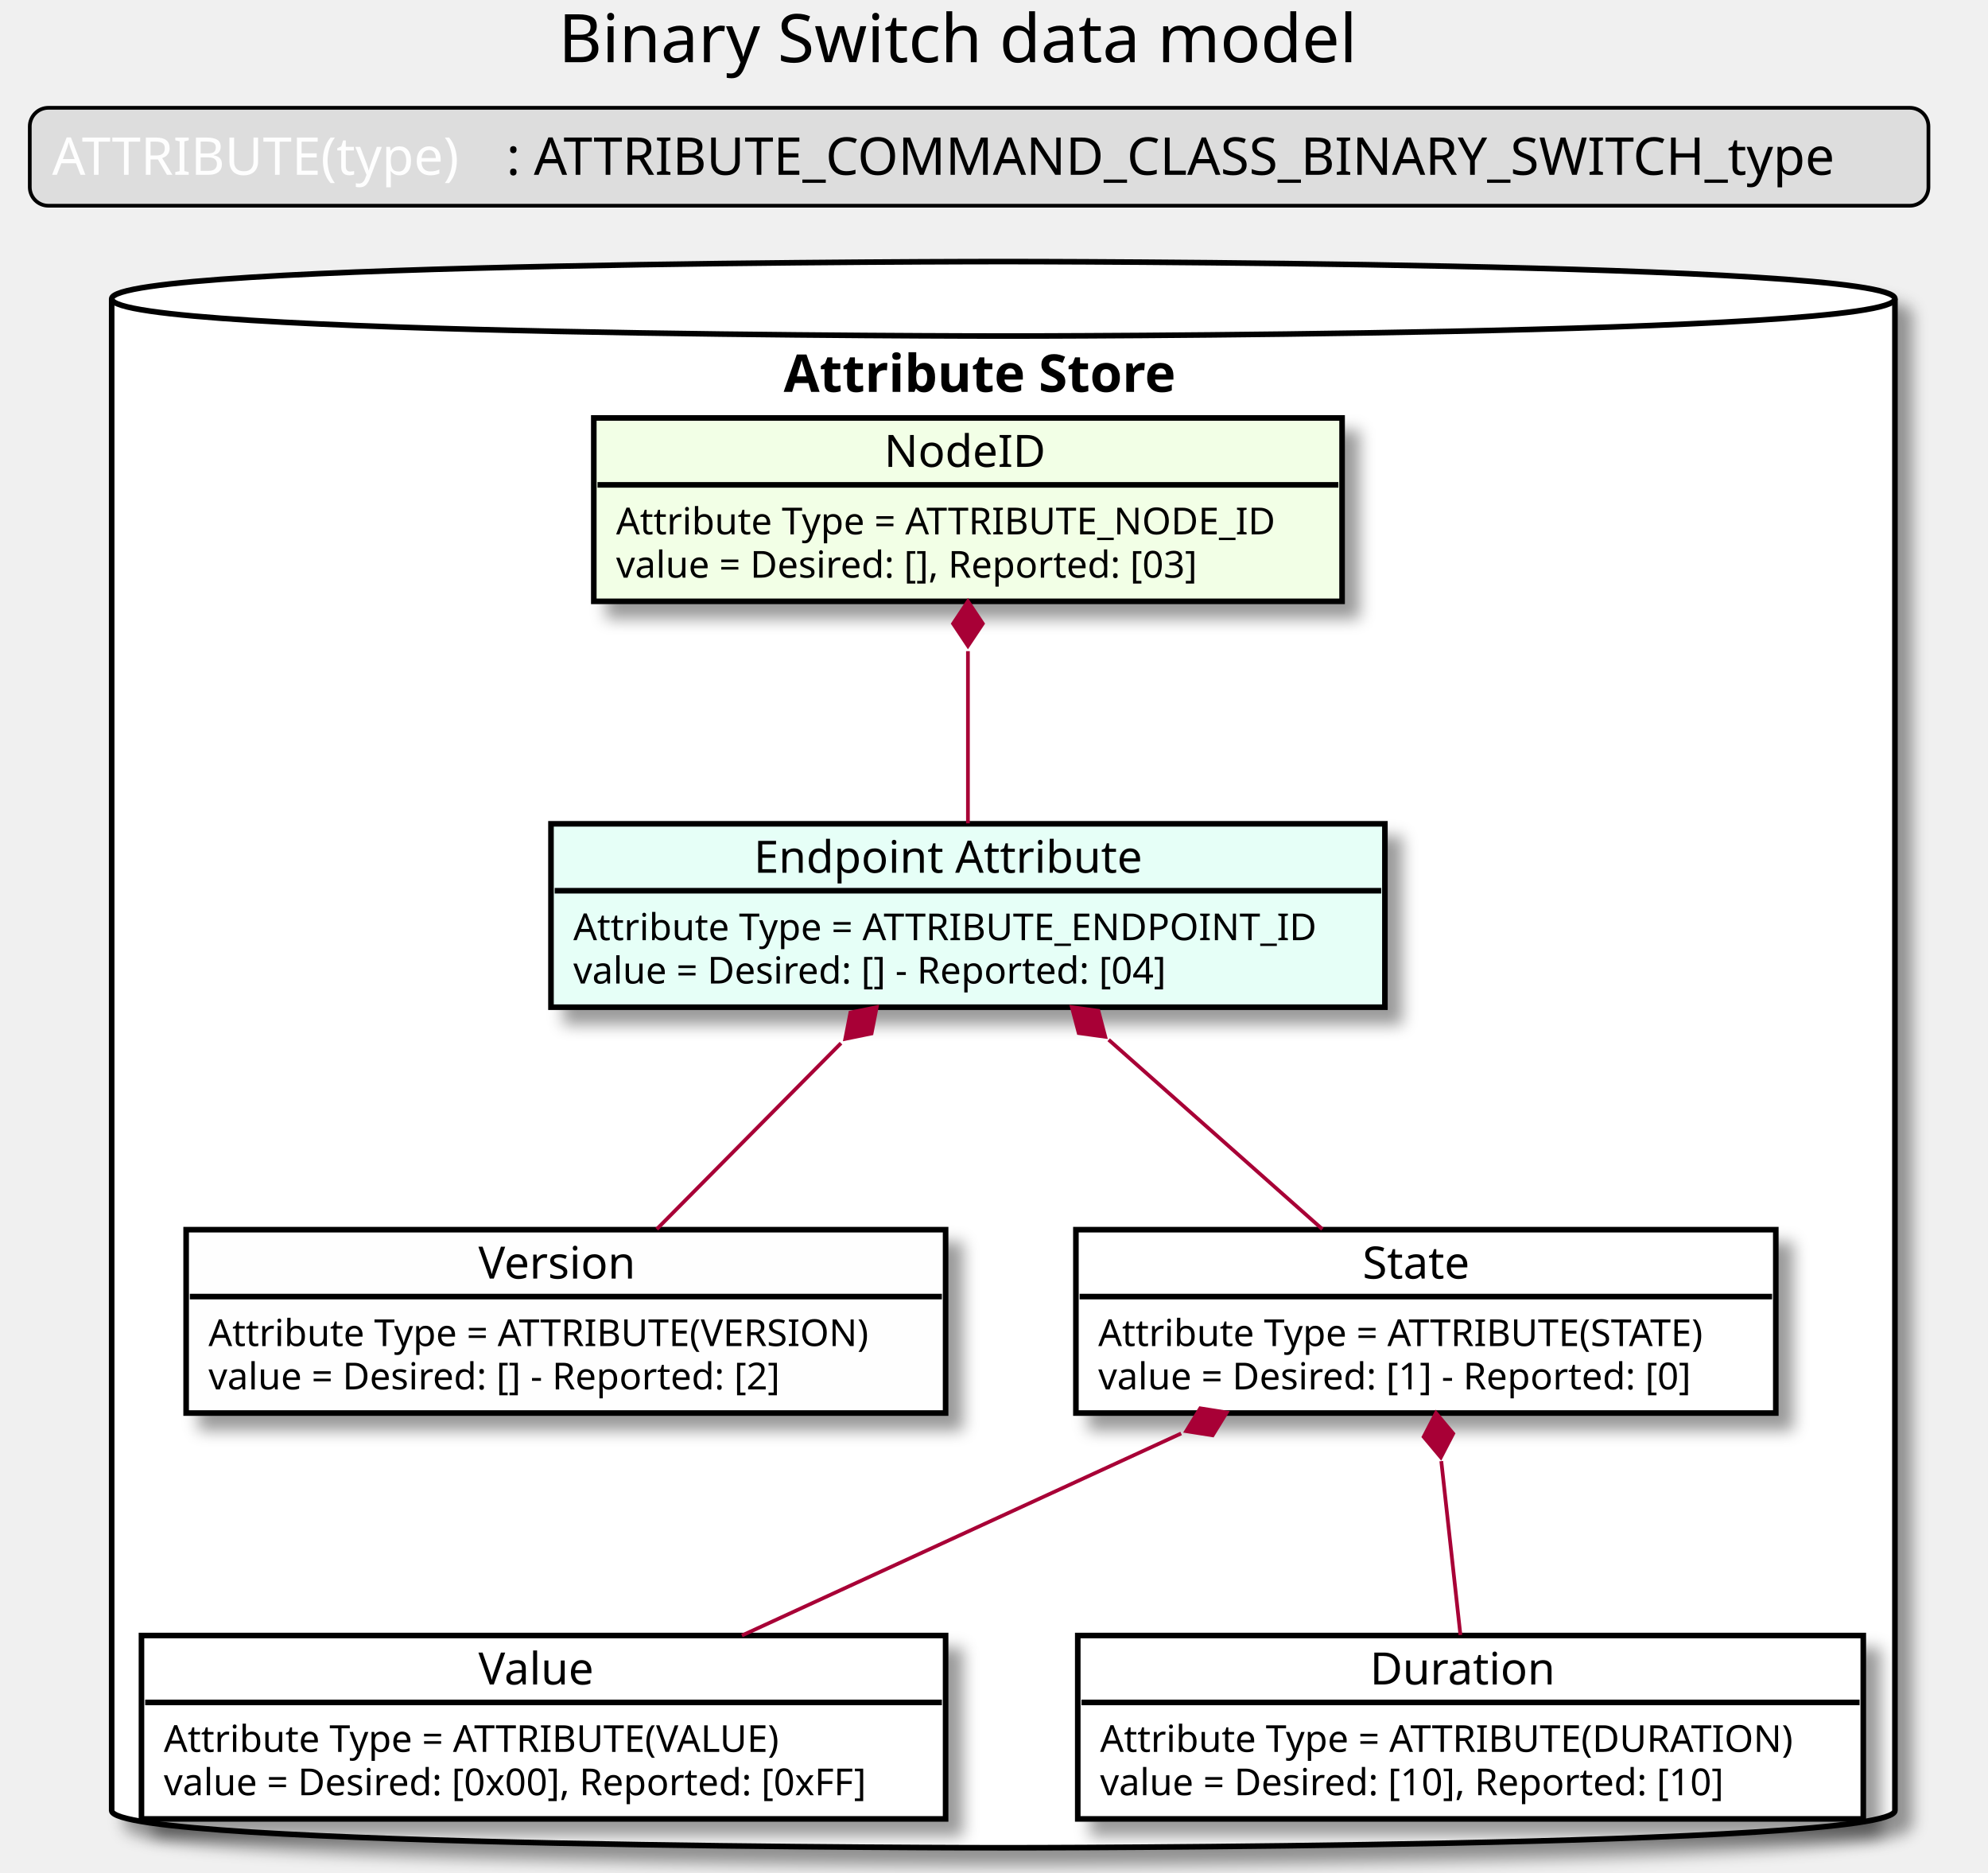
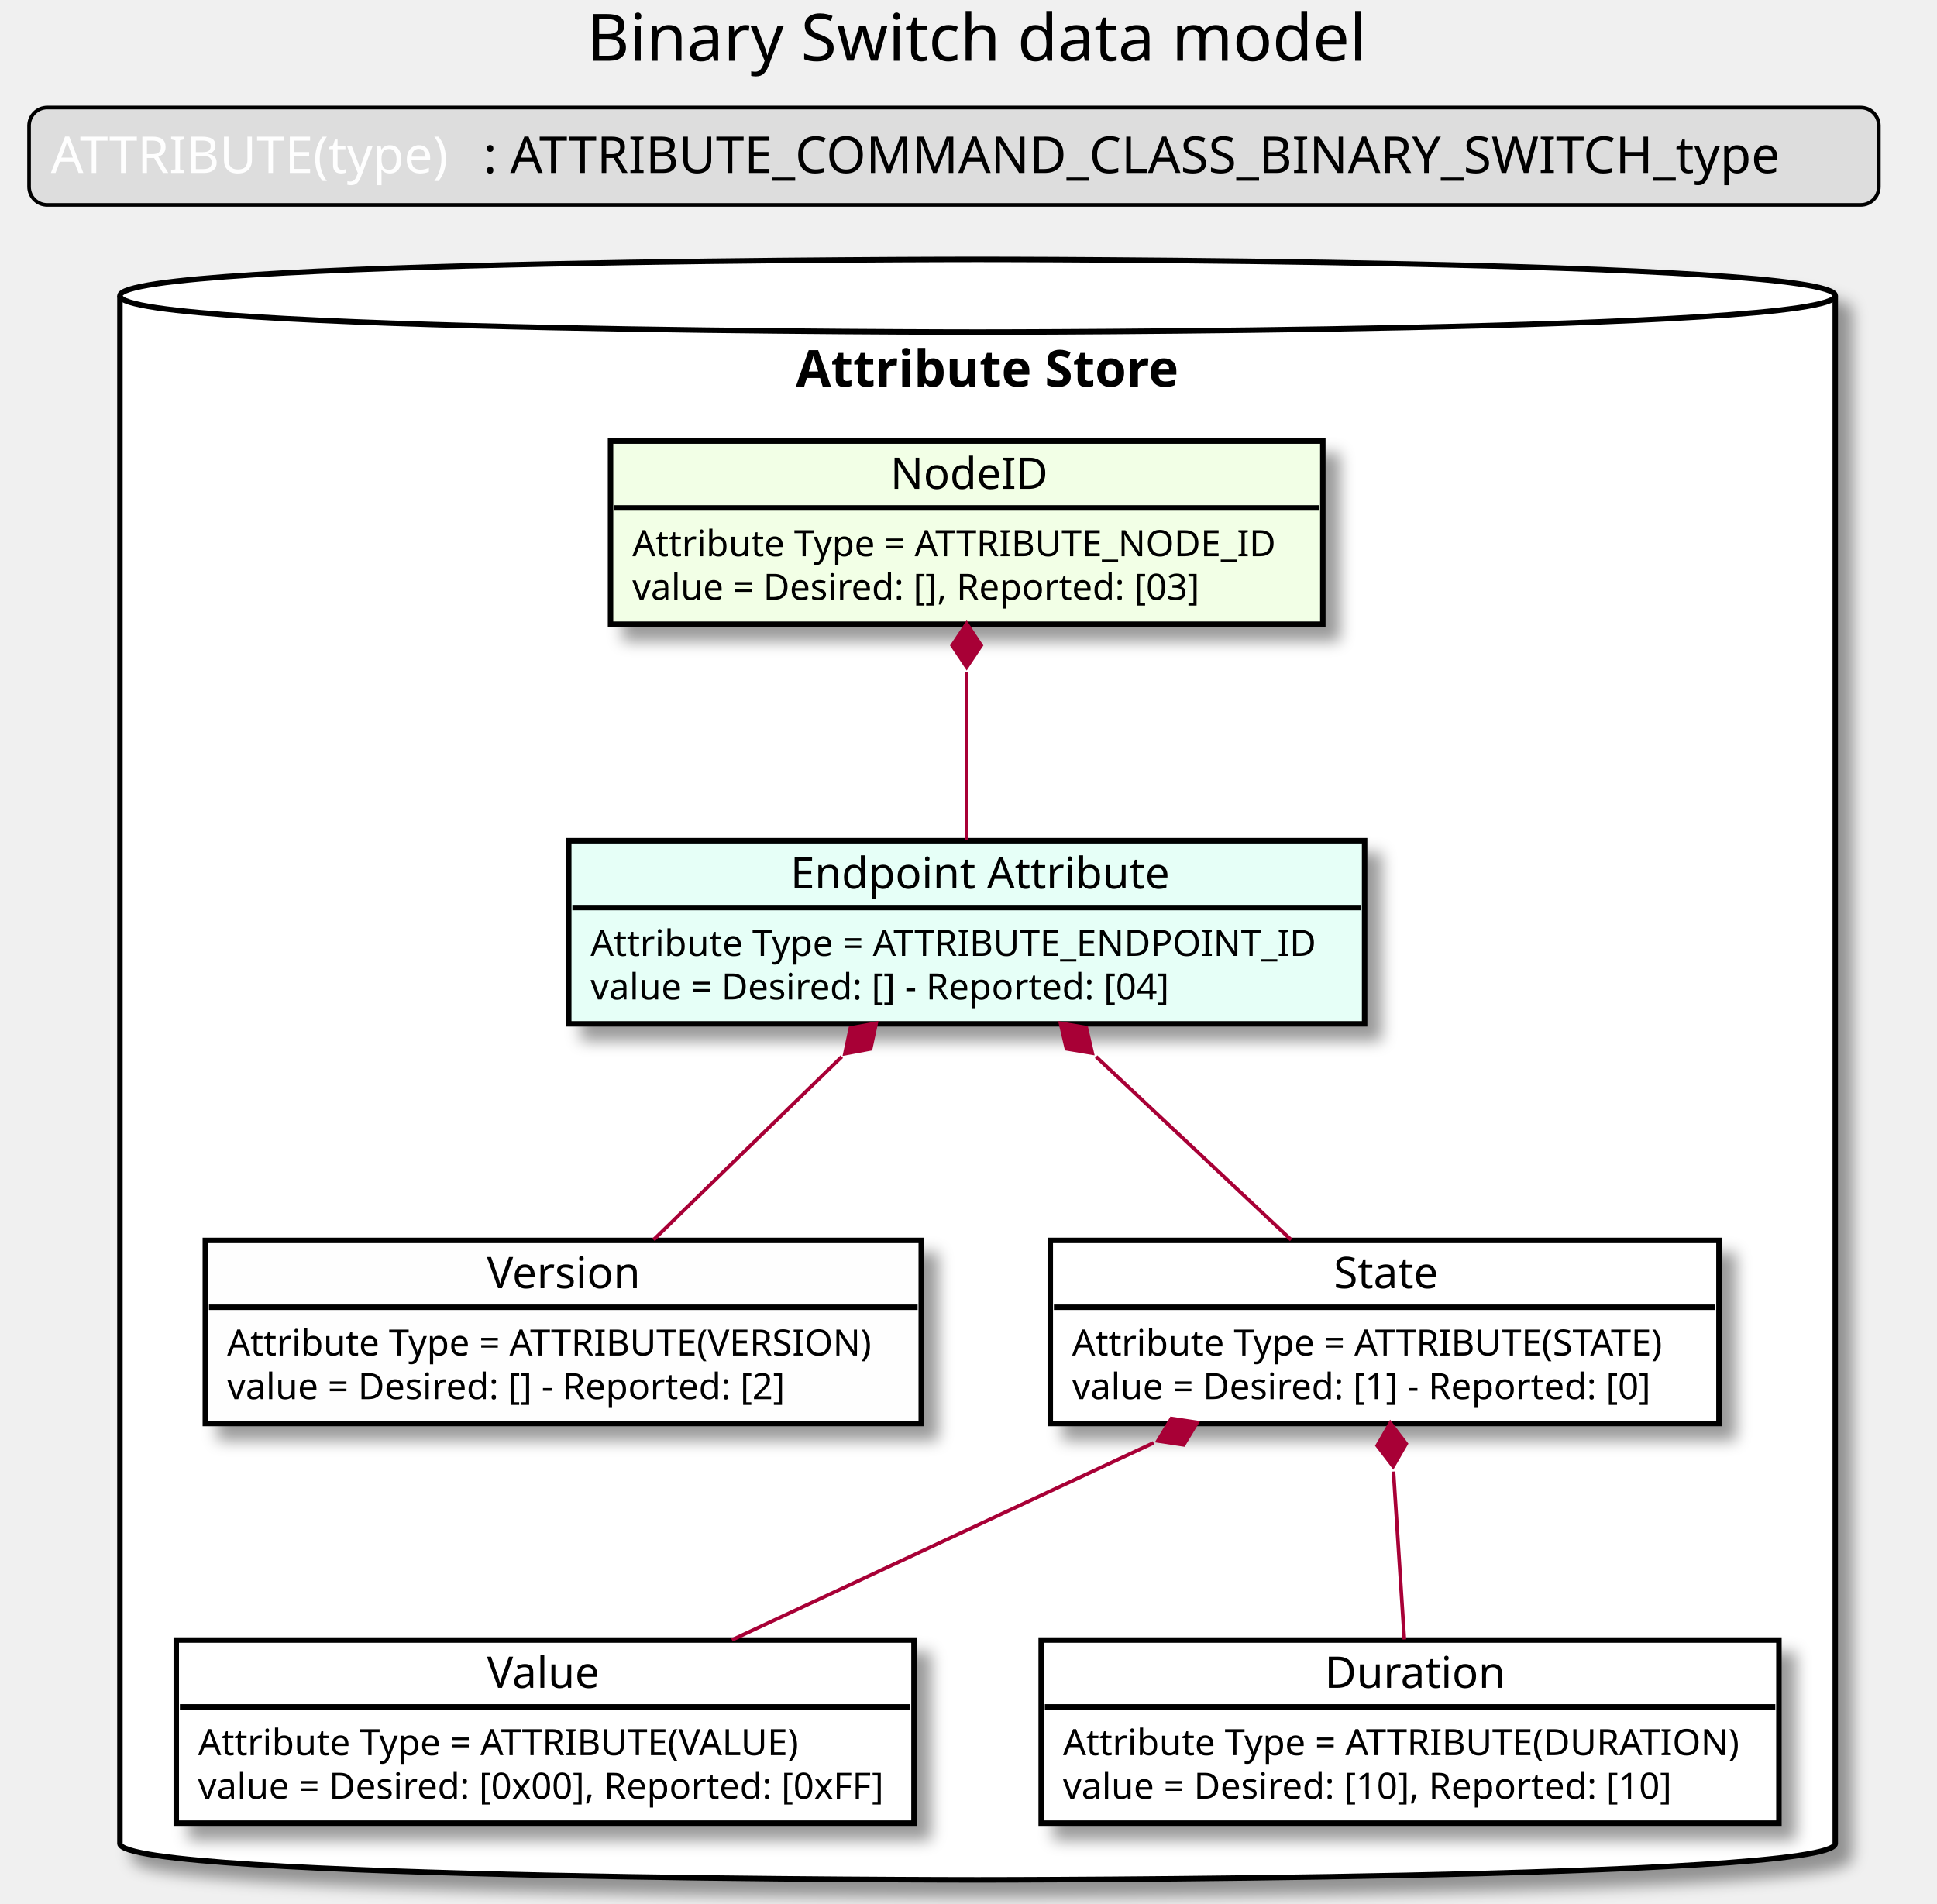
- <svg xmlns="http://www.w3.org/2000/svg" contentScriptType="application/ecmascript" contentStyleType="text/css" height="503px" preserveAspectRatio="none" style="width:534px;height:503px;background:#FFFFFF;" version="1.1" viewBox="0 0 534 503" width="534px" zoomAndPan="magnify">
+ <svg xmlns="http://www.w3.org/2000/svg" contentScriptType="application/ecmascript" contentStyleType="text/css" height="524px" preserveAspectRatio="none" style="width:533px;height:524px;background:#FFFFFF;" version="1.1" viewBox="0 0 533 524" width="533px" zoomAndPan="magnify">
  <defs>
    <filter height="300%" id="fcsq2ochcrks1" width="300%" x="-1" y="-1">
      <feGaussianBlur result="blurOut" stdDeviation="2.0" />
      <feColorMatrix in="blurOut" result="blurOut2" type="matrix" values="0 0 0 0 0 0 0 0 0 0 0 0 0 0 0 0 0 0 .4 0" />
      <feOffset dx="4.0" dy="4.0" in="blurOut2" result="blurOut3" />
      <feBlend in="SourceGraphic" in2="blurOut3" mode="normal" />
    </filter>
  </defs>
  <g>
-     <text fill="#000000" font-family="sans-serif" font-size="18" lengthAdjust="spacing" textLength="227" x="150" y="16.708">Binary Switch data model</text>
-     <rect fill="#DDDDDD" height="26.297" rx="5" ry="5" style="stroke:#000000;stroke-width:1.0;" width="510" x="8" y="28.953" />
-     <text fill="#FEFEFE" font-family="sans-serif" font-size="14" lengthAdjust="spacing" textLength="118" x="14" y="46.948">ATTRIBUTE(type)</text>
-     <text fill="#000000" font-family="sans-serif" font-size="14" lengthAdjust="spacing" textLength="376" x="136" y="46.948">: ATTRIBUTE_COMMAND_CLASS_BINARY_SWITCH_type</text>
-     <path d="M30,80.25 C30,70.25 269.5,70.25 269.5,70.25 C269.5,70.25 509,70.25 509,80.25 L509,486.25 C509,496.25 269.5,496.25 269.5,496.25 C269.5,496.25 30,496.25 30,486.25 L30,80.25 " fill="#FFFFFF" filter="url(#fcsq2ochcrks1)" style="stroke:#000000;stroke-width:1.5;" />
-     <path d="M30,80.25 C30,90.25 269.5,90.25 269.5,90.25 C269.5,90.25 509,90.25 509,80.25 " fill="none" style="stroke:#000000;stroke-width:1.5;" />
-     <text fill="#000000" font-family="sans-serif" font-size="14" font-weight="bold" lengthAdjust="spacing" textLength="118" x="210.5" y="105.245">Attribute Store</text>
-     <rect fill="#F2FFE6" filter="url(#fcsq2ochcrks1)" height="49.25" style="stroke:#000000;stroke-width:1.5;" width="201" x="159.5" y="112.25" />
-     <text fill="#000000" font-family="sans-serif" font-size="12" lengthAdjust="spacing" textLength="45" x="237.5" y="125.389">NodeID</text>
-     <line style="stroke:#000000;stroke-width:1.5;" x1="160.5" x2="359.5" y1="130.219" y2="130.219" />
-     <text fill="#000000" font-family="sans-serif" font-size="10" lengthAdjust="spacing" textLength="189" x="165.5" y="143.501">Attribute Type = ATTRIBUTE_NODE_ID</text>
-     <text fill="#000000" font-family="sans-serif" font-size="10" lengthAdjust="spacing" textLength="168" x="165.5" y="155.142">value = Desired: [], Reported: [03]</text>
-     <rect fill="#E6FFF7" filter="url(#fcsq2ochcrks1)" height="49.25" style="stroke:#000000;stroke-width:1.5;" width="224" x="148" y="221.25" />
-     <text fill="#000000" font-family="sans-serif" font-size="12" lengthAdjust="spacing" textLength="115" x="202.5" y="234.389">Endpoint Attribute</text>
-     <line style="stroke:#000000;stroke-width:1.5;" x1="149" x2="371" y1="239.219" y2="239.219" />
-     <text fill="#000000" font-family="sans-serif" font-size="10" lengthAdjust="spacing" textLength="212" x="154" y="252.501">Attribute Type = ATTRIBUTE_ENDPOINT_ID</text>
-     <text fill="#000000" font-family="sans-serif" font-size="10" lengthAdjust="spacing" textLength="172" x="154" y="264.142">value = Desired: [] - Reported: [04]</text>
-     <rect fill="#FEFEFE" filter="url(#fcsq2ochcrks1)" height="49.25" style="stroke:#000000;stroke-width:1.5;" width="204" x="50" y="330.25" />
-     <text fill="#000000" font-family="sans-serif" font-size="12" lengthAdjust="spacing" textLength="47" x="128.5" y="343.389">Version</text>
-     <line style="stroke:#000000;stroke-width:1.5;" x1="51" x2="253" y1="348.219" y2="348.219" />
-     <text fill="#000000" font-family="sans-serif" font-size="10" lengthAdjust="spacing" textLength="192" x="56" y="361.501">Attribute Type = ATTRIBUTE(VERSION)</text>
-     <text fill="#000000" font-family="sans-serif" font-size="10" lengthAdjust="spacing" textLength="166" x="56" y="373.142">value = Desired: [] - Reported: [2]</text>
-     <rect fill="#FFFFFF" filter="url(#fcsq2ochcrks1)" height="49.25" style="stroke:#000000;stroke-width:1.5;" width="188" x="289" y="330.25" />
-     <text fill="#000000" font-family="sans-serif" font-size="12" lengthAdjust="spacing" textLength="34" x="366" y="343.389">State</text>
-     <line style="stroke:#000000;stroke-width:1.5;" x1="290" x2="476" y1="348.219" y2="348.219" />
-     <text fill="#000000" font-family="sans-serif" font-size="10" lengthAdjust="spacing" textLength="176" x="295" y="361.501">Attribute Type = ATTRIBUTE(STATE)</text>
-     <text fill="#000000" font-family="sans-serif" font-size="10" lengthAdjust="spacing" textLength="172" x="295" y="373.142">value = Desired: [1] - Reported: [0]</text>
-     <rect fill="#FFFFFF" filter="url(#fcsq2ochcrks1)" height="49.25" style="stroke:#000000;stroke-width:1.5;" width="216" x="38" y="439.25" />
-     <text fill="#000000" font-family="sans-serif" font-size="12" lengthAdjust="spacing" textLength="35" x="128.5" y="452.389">Value</text>
-     <line style="stroke:#000000;stroke-width:1.5;" x1="39" x2="253" y1="457.219" y2="457.219" />
-     <text fill="#000000" font-family="sans-serif" font-size="10" lengthAdjust="spacing" textLength="180" x="44" y="470.501">Attribute Type = ATTRIBUTE(VALUE)</text>
-     <text fill="#000000" font-family="sans-serif" font-size="10" lengthAdjust="spacing" textLength="204" x="44" y="482.142">value = Desired: [0x00], Reported: [0xFF]</text>
-     <rect fill="#FFFFFF" filter="url(#fcsq2ochcrks1)" height="49.25" style="stroke:#000000;stroke-width:1.5;" width="211" x="289.5" y="439.25" />
-     <text fill="#000000" font-family="sans-serif" font-size="12" lengthAdjust="spacing" textLength="54" x="368" y="452.389">Duration</text>
-     <line style="stroke:#000000;stroke-width:1.5;" x1="290.5" x2="499.5" y1="457.219" y2="457.219" />
-     <text fill="#000000" font-family="sans-serif" font-size="10" lengthAdjust="spacing" textLength="199" x="295.5" y="470.501">Attribute Type = ATTRIBUTE(DURATION)</text>
-     <text fill="#000000" font-family="sans-serif" font-size="10" lengthAdjust="spacing" textLength="180" x="295.5" y="482.142">value = Desired: [10], Reported: [10]</text>
-     <path codeLine="1201" d="M260,174.88 C260,190.223 260,207.474 260,221.114 " fill="none" id="node-backto-endpoint" style="stroke:#A80036;stroke-width:1.0;" />
-     <polygon fill="#A80036" points="260,161.484,256,167.484,260,173.484,264,167.484,260,161.484" style="stroke:#A80036;stroke-width:1.0;" />
-     <path codeLine="1202" d="M225.903,280.163 C209.833,296.382 191.028,315.36 176.41,330.114 " fill="none" id="endpoint-backto-version" style="stroke:#A80036;stroke-width:1.0;" />
-     <polygon fill="#A80036" points="235.493,270.484,228.429,271.931,227.047,279.008,234.112,277.561,235.493,270.484" style="stroke:#A80036;stroke-width:1.0;" />
-     <path codeLine="1203" d="M297.801,279.248 C316.325,295.664 338.237,315.082 355.2,330.114 " fill="none" id="endpoint-backto-state" style="stroke:#A80036;stroke-width:1.0;" />
-     <polygon fill="#A80036" points="287.911,270.484,289.748,277.457,296.892,278.443,295.054,271.469,287.911,270.484" style="stroke:#A80036;stroke-width:1.0;" />
-     <path codeLine="1204" d="M317.271,384.98 C280.093,402.079 234.206,423.183 199.288,439.242 " fill="none" id="state-backto-value" style="stroke:#A80036;stroke-width:1.0;" />
-     <polygon fill="#A80036" points="329.517,379.348,322.395,378.221,318.615,384.362,325.737,385.489,329.517,379.348" style="stroke:#A80036;stroke-width:1.0;" />
-     <path codeLine="1205" d="M387.146,392.411 C388.848,407.87 390.771,425.334 392.288,439.114 " fill="none" id="state-backto-duration" style="stroke:#A80036;stroke-width:1.0;" />
-     <polygon fill="#A80036" points="385.723,379.484,382.404,385.885,387.036,391.412,390.356,385.01,385.723,379.484" style="stroke:#A80036;stroke-width:1.0;" />
+     <text fill="#000000" font-family="sans-serif" font-size="18" lengthAdjust="spacing" textLength="203" x="161.5" y="16.722">Binary Switch data model</text>
+     <rect fill="#DDDDDD" height="26.8" rx="5" ry="5" style="stroke:#000000;stroke-width:1.0;" width="509" x="8" y="29.6" />
+     <text fill="#FEFEFE" font-family="sans-serif" font-size="14" lengthAdjust="spacing" textLength="115" x="14" y="47.606">ATTRIBUTE(type)</text>
+     <text fill="#000000" font-family="sans-serif" font-size="14" lengthAdjust="spacing" textLength="378" x="133" y="47.606">: ATTRIBUTE_COMMAND_CLASS_BINARY_SWITCH_type</text>
+     <path d="M33,81.4 C33,71.4 269,71.4 269,71.4 C269,71.4 505,71.4 505,81.4 L505,507.4 C505,517.4 269,517.4 269,517.4 C269,517.4 33,517.4 33,507.4 L33,81.4 " fill="#FFFFFF" filter="url(#fcsq2ochcrks1)" style="stroke:#000000;stroke-width:1.5;" />
+     <path d="M33,81.4 C33,91.4 269,91.4 269,91.4 C269,91.4 505,91.4 505,81.4 " fill="none" style="stroke:#000000;stroke-width:1.5;" />
+     <text fill="#000000" font-family="sans-serif" font-size="14" font-weight="bold" lengthAdjust="spacing" textLength="100" x="219" y="106.406">Attribute Store</text>
+     <rect fill="#F2FFE6" filter="url(#fcsq2ochcrks1)" height="50.4" style="stroke:#000000;stroke-width:1.5;" width="196" x="168" y="121.4" />
+     <text fill="#000000" font-family="sans-serif" font-size="12" lengthAdjust="spacing" textLength="42" x="245" y="134.548">NodeID</text>
+     <line style="stroke:#000000;stroke-width:1.5;" x1="169" x2="363" y1="139.8" y2="139.8" />
+     <text fill="#000000" font-family="sans-serif" font-size="10" lengthAdjust="spacing" textLength="184" x="174" y="153.09">Attribute Type = ATTRIBUTE_NODE_ID</text>
+     <text fill="#000000" font-family="sans-serif" font-size="10" lengthAdjust="spacing" textLength="157" x="174" y="165.09">value = Desired: [], Reported: [03]</text>
+     <rect fill="#E6FFF7" filter="url(#fcsq2ochcrks1)" height="50.4" style="stroke:#000000;stroke-width:1.5;" width="219" x="156.5" y="231.4" />
+     <text fill="#000000" font-family="sans-serif" font-size="12" lengthAdjust="spacing" textLength="97" x="217.5" y="244.548">Endpoint Attribute</text>
+     <line style="stroke:#000000;stroke-width:1.5;" x1="157.5" x2="374.5" y1="249.8" y2="249.8" />
+     <text fill="#000000" font-family="sans-serif" font-size="10" lengthAdjust="spacing" textLength="207" x="162.5" y="263.09">Attribute Type = ATTRIBUTE_ENDPOINT_ID</text>
+     <text fill="#000000" font-family="sans-serif" font-size="10" lengthAdjust="spacing" textLength="160" x="162.5" y="275.09">value = Desired: [] - Reported: [04]</text>
+     <rect fill="#FEFEFE" filter="url(#fcsq2ochcrks1)" height="50.4" style="stroke:#000000;stroke-width:1.5;" width="197" x="56.5" y="341.4" />
+     <text fill="#000000" font-family="sans-serif" font-size="12" lengthAdjust="spacing" textLength="42" x="134" y="354.548">Version</text>
+     <line style="stroke:#000000;stroke-width:1.5;" x1="57.5" x2="252.5" y1="359.8" y2="359.8" />
+     <text fill="#000000" font-family="sans-serif" font-size="10" lengthAdjust="spacing" textLength="185" x="62.5" y="373.09">Attribute Type = ATTRIBUTE(VERSION)</text>
+     <text fill="#000000" font-family="sans-serif" font-size="10" lengthAdjust="spacing" textLength="154" x="62.5" y="385.09">value = Desired: [] - Reported: [2]</text>
+     <rect fill="#FFFFFF" filter="url(#fcsq2ochcrks1)" height="50.4" style="stroke:#000000;stroke-width:1.5;" width="184" x="289" y="341.4" />
+     <text fill="#000000" font-family="sans-serif" font-size="12" lengthAdjust="spacing" textLength="28" x="367" y="354.548">State</text>
+     <line style="stroke:#000000;stroke-width:1.5;" x1="290" x2="472" y1="359.8" y2="359.8" />
+     <text fill="#000000" font-family="sans-serif" font-size="10" lengthAdjust="spacing" textLength="172" x="295" y="373.09">Attribute Type = ATTRIBUTE(STATE)</text>
+     <text fill="#000000" font-family="sans-serif" font-size="10" lengthAdjust="spacing" textLength="160" x="295" y="385.09">value = Desired: [1] - Reported: [0]</text>
+     <rect fill="#FFFFFF" filter="url(#fcsq2ochcrks1)" height="50.4" style="stroke:#000000;stroke-width:1.5;" width="203" x="48.5" y="451.4" />
+     <text fill="#000000" font-family="sans-serif" font-size="12" lengthAdjust="spacing" textLength="32" x="134" y="464.548">Value</text>
+     <line style="stroke:#000000;stroke-width:1.5;" x1="49.5" x2="250.5" y1="469.8" y2="469.8" />
+     <text fill="#000000" font-family="sans-serif" font-size="10" lengthAdjust="spacing" textLength="173" x="54.5" y="483.09">Attribute Type = ATTRIBUTE(VALUE)</text>
+     <text fill="#000000" font-family="sans-serif" font-size="10" lengthAdjust="spacing" textLength="191" x="54.5" y="495.09">value = Desired: [0x00], Reported: [0xFF]</text>
+     <rect fill="#FFFFFF" filter="url(#fcsq2ochcrks1)" height="50.4" style="stroke:#000000;stroke-width:1.5;" width="203" x="286.5" y="451.4" />
+     <text fill="#000000" font-family="sans-serif" font-size="12" lengthAdjust="spacing" textLength="47" x="364.5" y="464.548">Duration</text>
+     <line style="stroke:#000000;stroke-width:1.5;" x1="287.5" x2="488.5" y1="469.8" y2="469.8" />
+     <text fill="#000000" font-family="sans-serif" font-size="10" lengthAdjust="spacing" textLength="191" x="292.5" y="483.09">Attribute Type = ATTRIBUTE(DURATION)</text>
+     <text fill="#000000" font-family="sans-serif" font-size="10" lengthAdjust="spacing" textLength="169" x="292.5" y="495.09">value = Desired: [10], Reported: [10]</text>
+     <path codeLine="1249" d="M266,185.01 C266,200.35 266,217.64 266,231.24 " fill="none" id="node-backto-endpoint" style="stroke:#A80036;stroke-width:1.0;" />
+     <polygon fill="#A80036" points="266,171.64,262,177.64,266,183.64,270,177.64,266,171.64" style="stroke:#A80036;stroke-width:1.0;" />
+     <path codeLine="1250" d="M231.63,290.84 C214.87,307.15 195.09,326.39 179.83,341.24 " fill="none" id="endpoint-backto-version" style="stroke:#A80036;stroke-width:1.0;" />
+     <polygon fill="#A80036" points="241.09,281.64,234,282.955,232.487,290.005,239.577,288.69,241.09,281.64" style="stroke:#A80036;stroke-width:1.0;" />
+     <path codeLine="1251" d="M301.61,290.84 C318.97,307.15 339.46,326.39 355.28,341.24 " fill="none" id="endpoint-backto-state" style="stroke:#A80036;stroke-width:1.0;" />
+     <polygon fill="#A80036" points="291.81,281.64,293.443,288.663,300.555,289.857,298.922,282.834,291.81,281.64" style="stroke:#A80036;stroke-width:1.0;" />
+     <path codeLine="1252" d="M317.43,397.12 C280.91,414.2 235.65,435.36 201.4,451.37 " fill="none" id="state-backto-value" style="stroke:#A80036;stroke-width:1.0;" />
+     <polygon fill="#A80036" points="329.45,391.5,322.32,390.423,318.583,396.59,325.713,397.667,329.45,391.5" style="stroke:#A80036;stroke-width:1.0;" />
+     <path codeLine="1253" d="M383.44,405.01 C384.43,420.35 385.55,437.64 386.43,451.24 " fill="none" id="state-backto-duration" style="stroke:#A80036;stroke-width:1.0;" />
+     <polygon fill="#A80036" points="382.57,391.64,378.961,397.883,383.335,403.615,386.944,397.373,382.57,391.64" style="stroke:#A80036;stroke-width:1.0;" />
  </g>
</svg>
